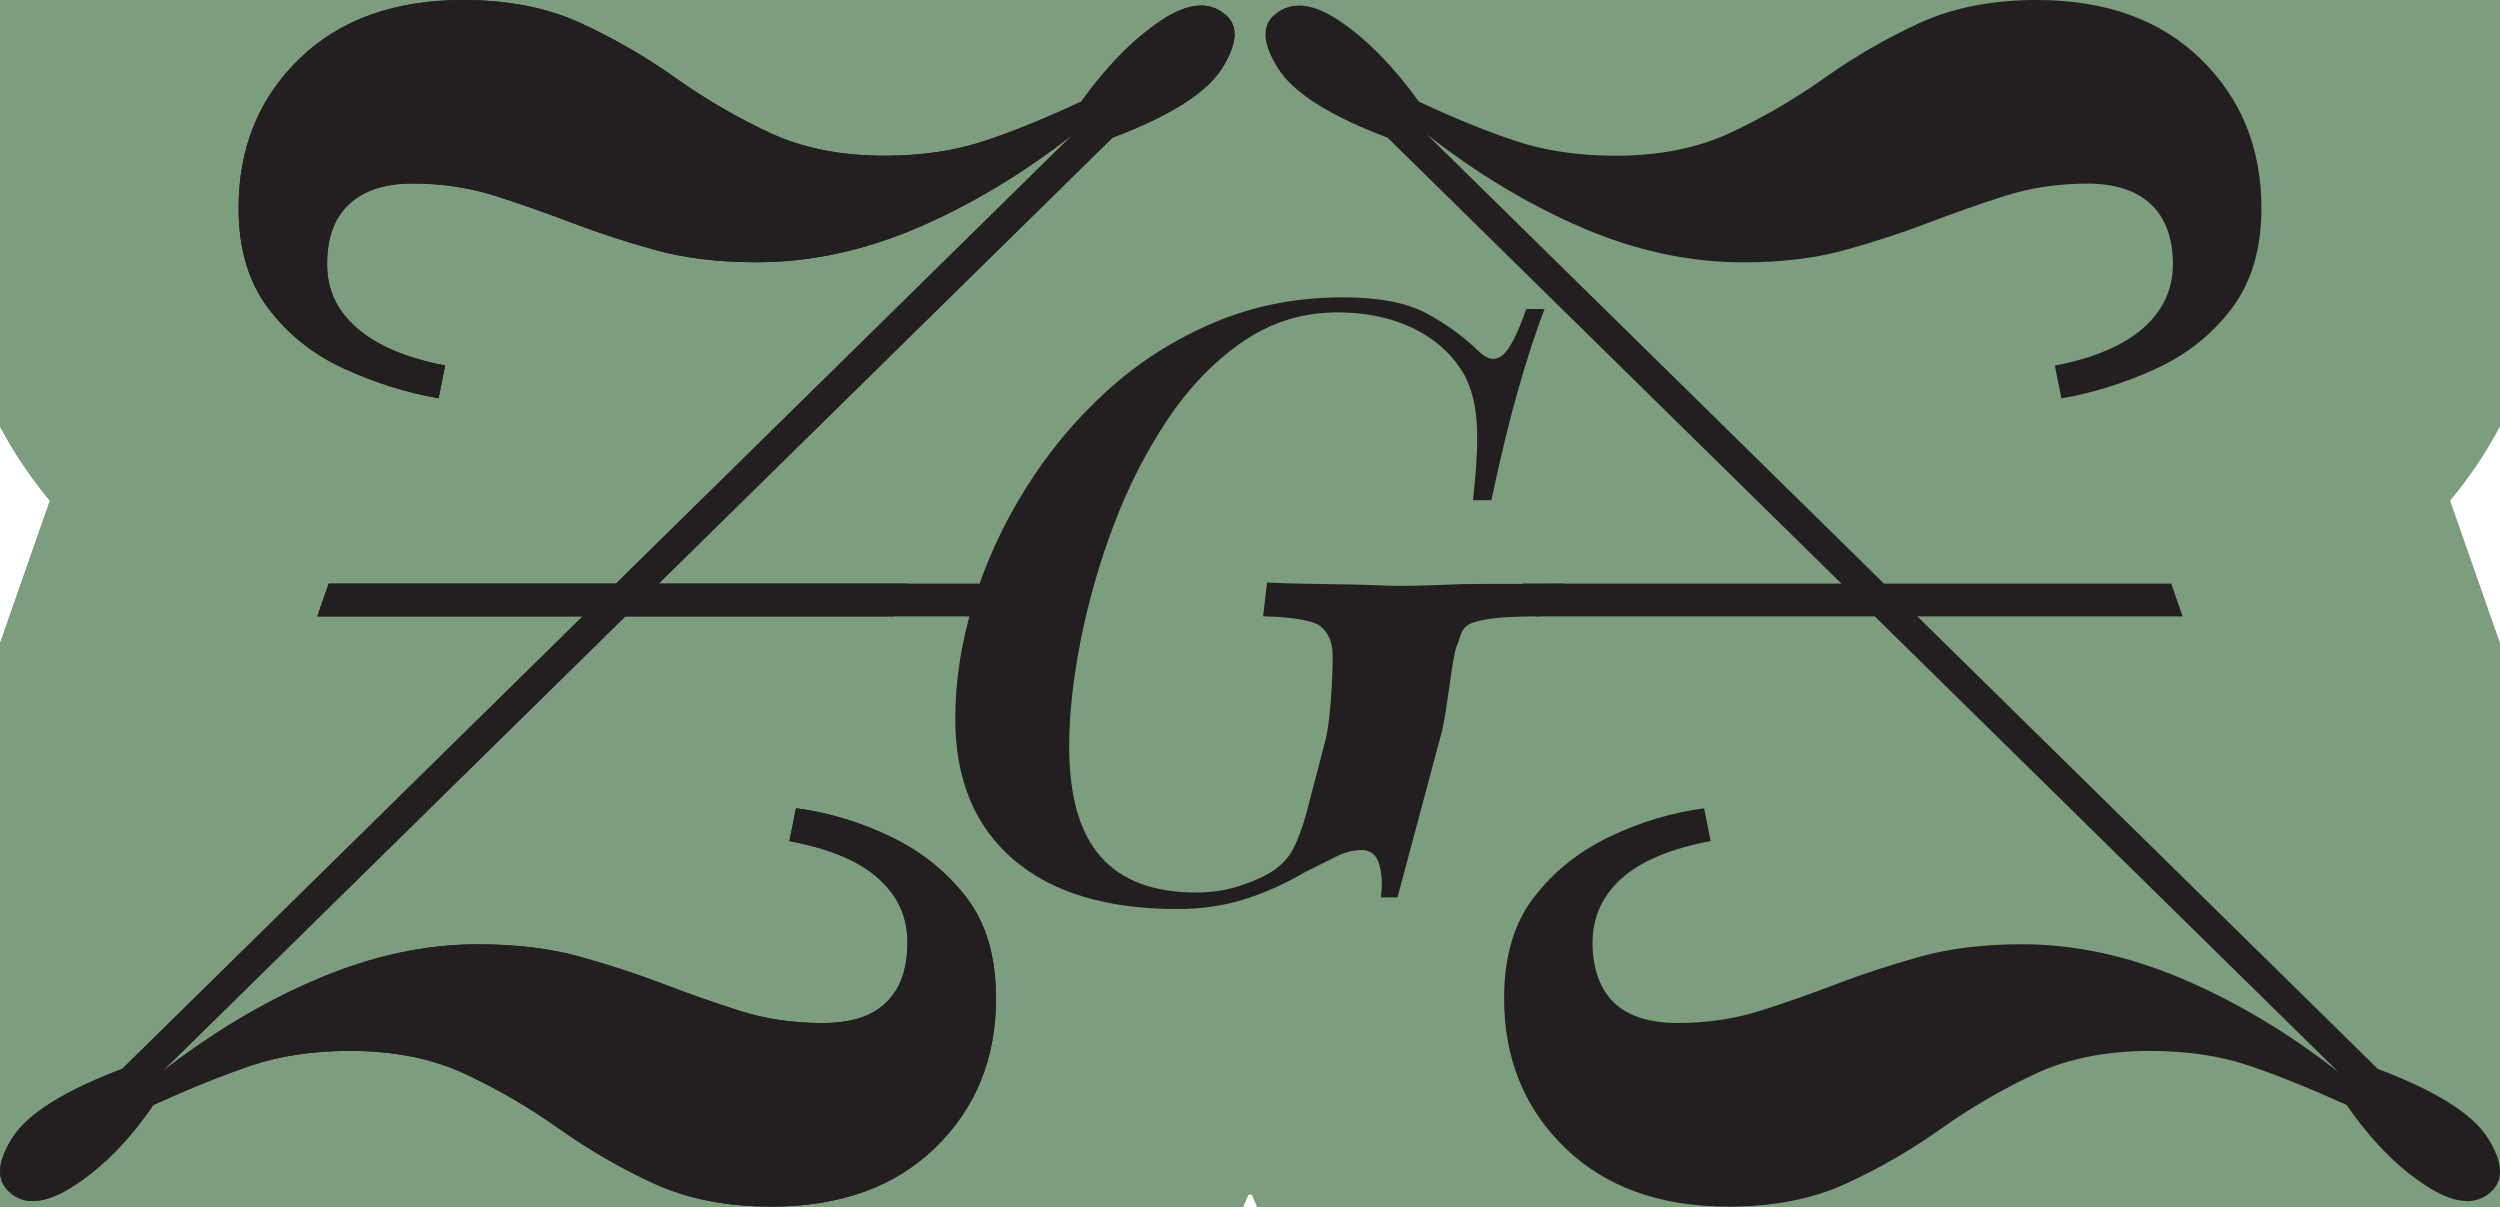
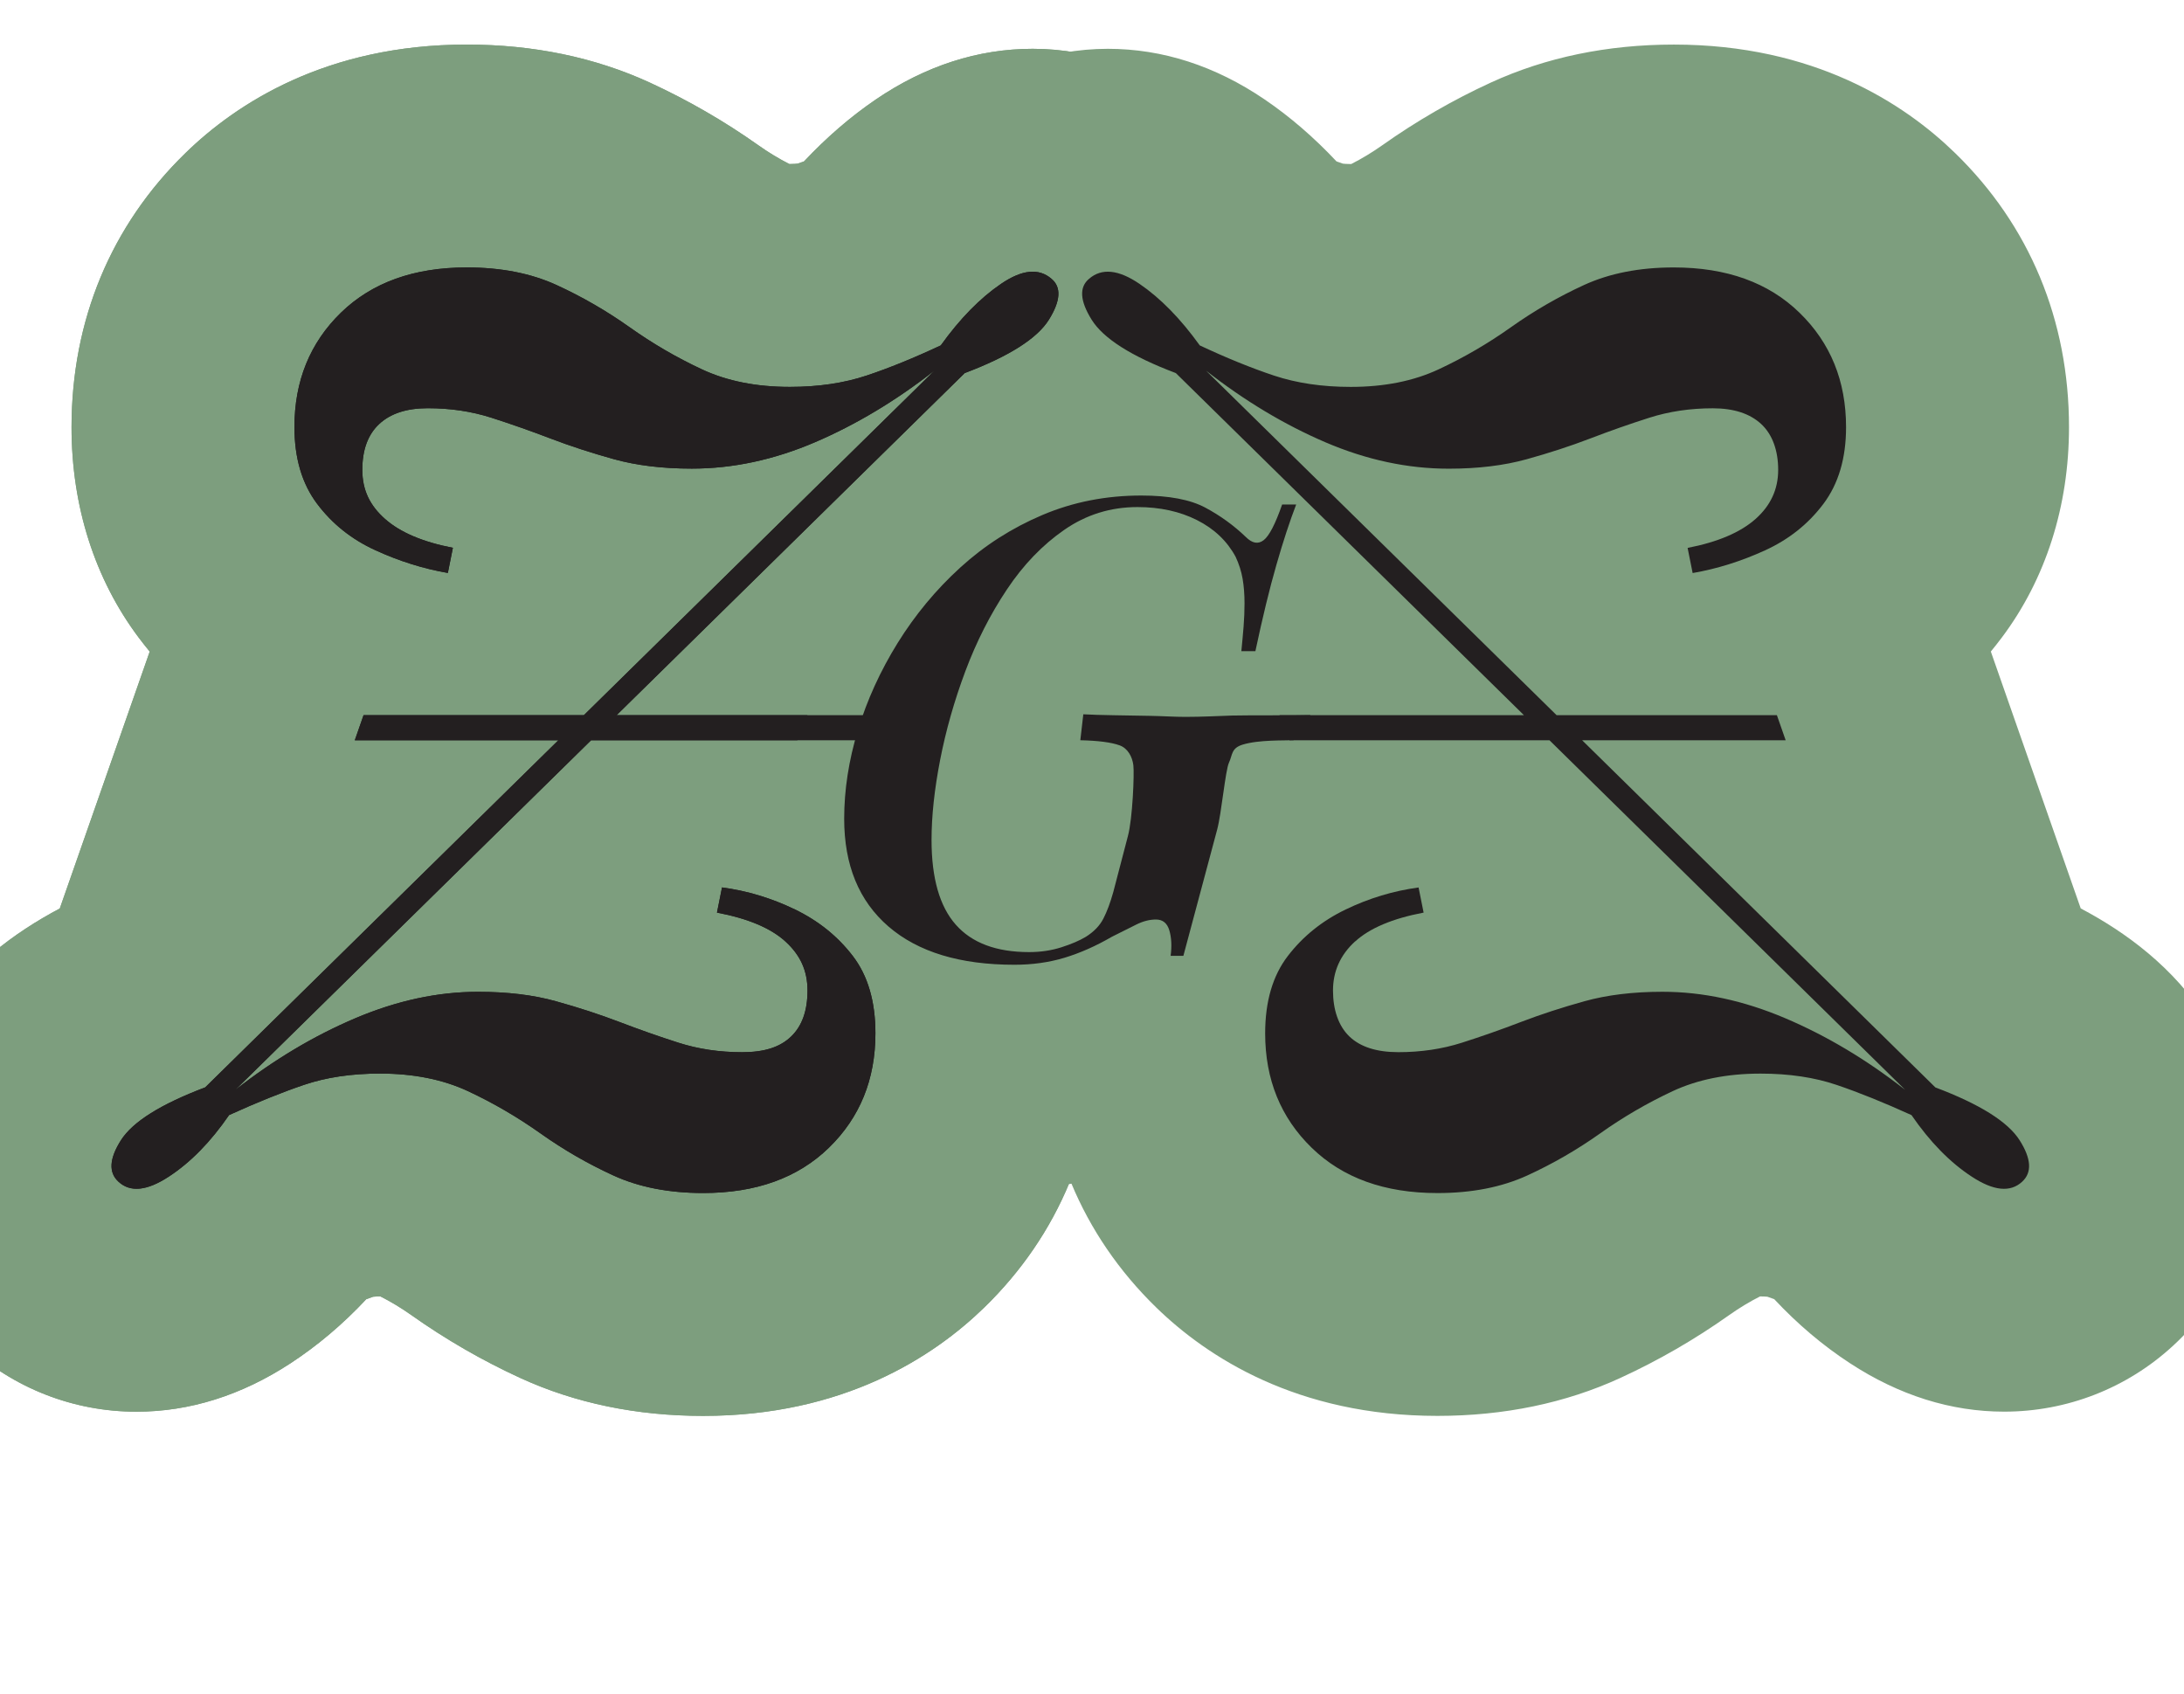
- <svg xmlns="http://www.w3.org/2000/svg" id="Layer_2" data-name="Layer 2" viewBox="0 0 430.24 207.65">
+ <svg xmlns="http://www.w3.org/2000/svg" id="Layer_2" data-name="Layer 2" viewBox="-25 -60 490 380">
  <defs>
    <style>
      .cls-1 {
        fill: #231f20;
      }

      .cls-2 {
        fill: #7d9e7e;
      }
    </style>
  </defs>
  <g id="Layer_1-2" data-name="Layer 1">
    <g>
      <g>
        <path d="M205.89,153.6c2.57,0,4.98-.36,7.22-1.07,2.24-.72,4.08-1.5,5.51-2.36,1.81-1.14,3.12-2.5,3.93-4.08.81-1.57,1.55-3.55,2.22-5.94l3.29-12.59c1.05-3.91,1.45-13.97,1.22-15.88-.24-1.91-1.24-3.8-3.1-4.47-1.86-.67-4.79-1.05-8.8-1.14l.67-5.82c1.91.1,4.17.17,6.79.21,2.62.05,5.36.1,8.22.14,2.86.05,5.48.23,7.87.23,3.81,0,7.32-.2,10.51-.3,3.19-.09,15.45-.01,17.55-.11l-3.78,5.64c-2.1.1-7.79-.12-11.43,1-2.57.79-2.24,2.32-3.05,4.04-.81,1.72-1.69,11.49-2.65,15.02l-7.58,28.32h-2.86c.29-2.19.19-4.1-.29-5.72-.48-1.62-1.48-2.43-3-2.43-1.43,0-2.91.38-4.43,1.14-1.53.76-3.34,1.67-5.44,2.72-3.62,2.1-7.18,3.67-10.66,4.72-3.48,1.05-7.22,1.57-11.23,1.57-12.21,0-21.62-2.86-28.25-8.58-6.63-5.72-9.94-13.78-9.94-24.17,0-6.48,1.02-13.11,3.08-19.88,2.05-6.77,5.03-13.3,8.94-19.6,3.91-6.29,8.58-11.92,14.02-16.88,5.44-4.96,11.59-8.89,18.45-11.8,6.87-2.91,14.25-4.36,22.17-4.36,6.2,0,10.99.91,14.37,2.72,3.38,1.81,6.41,4.01,9.08,6.58,1.43,1.43,2.76,1.67,4,.72,1.24-.95,2.62-3.62,4.15-8.01h3.15c-1.43,3.72-2.91,8.22-4.43,13.52-1.53,5.29-3.1,11.75-4.72,19.38h-3.15c.19-1.91.36-3.74.5-5.51.14-1.76.21-3.5.21-5.22,0-2-.14-3.84-.43-5.51-.29-1.67-.81-3.31-1.57-4.93-1.91-3.53-4.79-6.27-8.65-8.22-3.86-1.95-8.32-2.93-13.37-2.93-6.01,0-11.47,1.69-16.38,5.08-4.91,3.39-9.23,7.87-12.94,13.45-3.72,5.58-6.82,11.68-9.3,18.31-2.48,6.63-4.36,13.26-5.65,19.88-1.29,6.63-1.93,12.61-1.93,17.95,0,8.58,1.81,14.92,5.44,19.02,3.62,4.1,9.1,6.15,16.45,6.15Z" />
        <g>
          <path d="M135.86,144.73l1.13-5.64c5.64.75,11.1,2.4,16.36,4.94,5.26,2.54,9.59,6.02,12.98,10.44,3.39,4.42,5.08,10.2,5.08,17.35,0,10.35-3.48,18.9-10.44,25.67-6.96,6.77-16.36,10.16-28.21,10.16-7.71,0-14.44-1.32-20.17-3.95-5.74-2.63-11.19-5.78-16.36-9.45-5.18-3.67-10.58-6.81-16.22-9.45-5.64-2.63-12.23-3.95-19.75-3.95-6.4,0-12.09.85-17.07,2.54-4.99,1.69-10.58,3.95-16.79,6.77-4.14,6.02-8.65,10.63-13.54,13.82-4.89,3.2-8.65,3.57-11.28,1.13-2.26-2.07-2.07-5.17.56-9.31,2.64-4.14,8.93-8.08,18.9-11.85L184.66,23.13c-8.65,6.77-17.59,12.13-26.8,16.08-9.22,3.95-18.43,5.92-27.65,5.92-6.59,0-12.41-.71-17.49-2.12-5.08-1.41-9.83-2.96-14.25-4.65-4.42-1.69-8.84-3.24-13.26-4.66-4.42-1.41-9.17-2.12-14.25-2.12-4.7,0-8.32,1.18-10.86,3.53-2.54,2.35-3.81,5.78-3.81,10.3s1.69,8,5.08,11c3.39,3.01,8.46,5.18,15.24,6.49l-1.13,5.64c-5.46-.94-10.86-2.63-16.22-5.08-5.36-2.44-9.73-5.93-13.12-10.44-3.39-4.51-5.08-10.25-5.08-17.21,0-10.34,3.48-18.9,10.44-25.67C58.45,3.39,67.86,0,79.71,0c7.71,0,14.43,1.32,20.17,3.95,5.74,2.64,11.19,5.78,16.36,9.45,5.17,3.67,10.58,6.82,16.22,9.45,5.64,2.64,12.22,3.95,19.75,3.95,6.39,0,12.13-.85,17.21-2.54,5.08-1.69,10.62-3.95,16.65-6.77,4.32-6.02,8.84-10.62,13.54-13.82,4.7-3.2,8.46-3.57,11.29-1.13,2.26,1.88,2.07,4.94-.56,9.17-2.64,4.23-8.94,8.23-18.9,11.99L27.8,184.51c8.65-6.77,17.63-12.13,26.94-16.08,9.31-3.95,18.48-5.92,27.51-5.92,6.58,0,12.41.7,17.49,2.12,5.08,1.41,9.83,2.96,14.25,4.65,4.42,1.69,8.84,3.25,13.26,4.66,4.42,1.41,9.17,2.12,14.25,2.12s8.56-1.17,11-3.53c2.44-2.35,3.67-5.78,3.67-10.3s-1.65-7.99-4.94-11c-3.29-3.01-8.42-5.17-15.38-6.49ZM54.6,106.08l1.97-5.64h99.59l-2.26,5.64H54.6Z" />
          <path d="M135.86,144.73l1.13-5.64c5.64.75,11.1,2.4,16.36,4.94,5.26,2.54,9.59,6.02,12.98,10.44,3.39,4.42,5.08,10.2,5.08,17.35,0,10.35-3.48,18.9-10.44,25.67-6.96,6.77-16.36,10.16-28.21,10.16-7.71,0-14.44-1.32-20.17-3.95-5.74-2.63-11.19-5.78-16.36-9.45-5.18-3.67-10.58-6.81-16.22-9.45-5.64-2.63-12.23-3.95-19.75-3.95-6.4,0-12.09.85-17.07,2.54-4.99,1.69-10.58,3.95-16.79,6.77-4.14,6.02-8.65,10.63-13.54,13.82-4.89,3.2-8.65,3.57-11.28,1.13-2.26-2.07-2.07-5.17.56-9.31,2.64-4.14,8.93-8.08,18.9-11.85L184.66,23.13c-8.65,6.77-17.59,12.13-26.8,16.08-9.22,3.95-18.43,5.92-27.65,5.92-6.59,0-12.41-.71-17.49-2.12-5.08-1.41-9.83-2.96-14.25-4.65-4.42-1.69-8.84-3.24-13.26-4.66-4.42-1.41-9.17-2.12-14.25-2.12-4.7,0-8.32,1.18-10.86,3.53-2.54,2.35-3.81,5.78-3.81,10.3s1.69,8,5.08,11c3.39,3.01,8.46,5.18,15.24,6.49l-1.13,5.64c-5.46-.94-10.86-2.63-16.22-5.08-5.36-2.44-9.73-5.93-13.12-10.44-3.39-4.51-5.08-10.25-5.08-17.21,0-10.34,3.48-18.9,10.44-25.67C58.45,3.39,67.86,0,79.71,0c7.71,0,14.43,1.32,20.17,3.95,5.74,2.64,11.19,5.78,16.36,9.45,5.17,3.67,10.58,6.82,16.22,9.45,5.64,2.64,12.22,3.95,19.75,3.95,6.39,0,12.13-.85,17.21-2.54,5.08-1.69,10.62-3.95,16.65-6.77,4.32-6.02,8.84-10.62,13.54-13.82,4.7-3.2,8.46-3.57,11.29-1.13,2.26,1.88,2.07,4.94-.56,9.17-2.64,4.23-8.94,8.23-18.9,11.99L27.8,184.51c8.65-6.77,17.63-12.13,26.94-16.08,9.31-3.95,18.48-5.92,27.51-5.92,6.58,0,12.41.7,17.49,2.12,5.08,1.41,9.83,2.96,14.25,4.65,4.42,1.69,8.84,3.25,13.26,4.66,4.42,1.41,9.17,2.12,14.25,2.12s8.56-1.17,11-3.53c2.44-2.35,3.67-5.78,3.67-10.3s-1.65-7.99-4.94-11c-3.29-3.01-8.42-5.17-15.38-6.49ZM54.6,106.08l1.97-5.64h119.59l-2.26,5.64H54.6Z" />
          <path d="M279.01,151.22c-3.29,3.01-4.94,6.68-4.94,11s1.23,7.95,3.67,10.3c2.45,2.35,6.11,3.53,11,3.53,5.08,0,9.83-.71,14.25-2.12,4.42-1.41,8.84-2.96,13.26-4.66,4.42-1.69,9.17-3.24,14.25-4.65,5.08-1.41,10.91-2.12,17.49-2.12,9.03,0,18.2,1.97,27.51,5.92,9.31,3.95,18.29,9.31,26.94,16.08L238.81,23.7c-9.97-3.76-16.27-7.76-18.9-11.99-2.63-4.23-2.82-7.29-.56-9.17,2.82-2.44,6.59-2.07,11.29,1.13,4.7,3.2,9.22,7.81,13.54,13.82,6.02,2.82,11.57,5.08,16.65,6.77,5.08,1.69,10.82,2.54,17.21,2.54,7.53,0,14.11-1.31,19.75-3.95,5.64-2.63,11.05-5.78,16.22-9.45,5.18-3.67,10.63-6.82,16.36-9.45C336.1,1.32,342.82,0,350.53,0c11.85,0,21.26,3.39,28.21,10.16,6.96,6.77,10.44,15.33,10.44,25.67,0,6.96-1.69,12.7-5.08,17.21-3.39,4.51-7.76,8-13.12,10.44-5.36,2.45-10.77,4.14-16.22,5.08l-1.13-5.64c6.77-1.31,11.85-3.48,15.24-6.49,3.39-3.01,5.08-6.67,5.08-11s-1.27-7.94-3.81-10.3c-2.54-2.35-6.16-3.53-10.86-3.53-5.08,0-9.83.71-14.25,2.12-4.42,1.41-8.84,2.96-13.26,4.66-4.42,1.69-9.17,3.24-14.25,4.65-5.08,1.41-10.91,2.12-17.49,2.12-9.21,0-18.43-1.97-27.65-5.92-9.21-3.95-18.15-9.31-26.8-16.08l163.64,160.81c9.97,3.76,16.27,7.71,18.9,11.85,2.63,4.14,2.82,7.24.56,9.31-2.64,2.44-6.4,2.07-11.28-1.13-4.89-3.19-9.4-7.8-13.54-13.82-6.21-2.82-11.8-5.08-16.79-6.77-4.98-1.69-10.67-2.54-17.07-2.54-7.52,0-14.11,1.32-19.75,3.95-5.64,2.64-11.05,5.78-16.22,9.45-5.17,3.67-10.62,6.82-16.36,9.45-5.74,2.63-12.46,3.95-20.17,3.95-11.85,0-21.25-3.39-28.21-10.16-6.96-6.77-10.44-15.33-10.44-25.67,0-7.15,1.69-12.93,5.08-17.35,3.39-4.42,7.71-7.9,12.98-10.44,5.27-2.54,10.72-4.18,16.36-4.94l1.13,5.64c-6.96,1.32-12.08,3.48-15.38,6.49ZM264.33,106.08l-2.26-5.64h111.59s1.97,5.64,1.97,5.64h-111.31Z" />
        </g>
      </g>
      <g>
        <path class="cls-2" d="M202.6,206.46c-7.59,0-14.79-.67-21.59-2h-.32v-.06c-15.02-2.99-28.09-9.24-39.02-18.67-17.58-15.17-27.27-37.2-27.27-62.02,0-11.37,1.76-22.94,5.22-34.38,3.31-10.92,8.13-21.52,14.32-31.49,6.31-10.16,13.98-19.39,22.79-27.42,9.6-8.76,20.58-15.79,32.64-20.9,13.05-5.53,27.07-8.33,41.68-8.33,7.11,0,13.69.66,19.81,2h87.74l-17.23,44.79,44.29-2.03-72.97,108.91-.56.03-13.27,49.56h-57.21c-6.17,1.33-12.55,2-19.07,2Z" />
        <g>
          <path class="cls-2" d="M132.75,257.65c-14.93,0-28.73-2.86-41.03-8.51-8.52-3.91-16.75-8.66-24.44-14.11-2.25-1.59-4.53-2.97-6.92-4.18-.04,0-.08,0-.13,0-.76,0-1.26.04-1.53.07-.49.17-1,.35-1.52.55-5.24,5.6-10.93,10.41-17,14.38-11.01,7.2-22.65,10.86-34.57,10.86-14.13,0-27.63-5.28-38-14.87-12.14-11.21-18.52-27.1-17.52-43.62.61-10.1,3.92-19.94,9.83-29.23,7.62-11.95,18.33-19.79,28.49-25.17l20.18-57.64c-.84-1.02-1.66-2.06-2.46-3.12-9.87-13.16-15.08-29.48-15.08-47.22C-8.94,11.86-.1-9.41,16.63-25.68c11.39-11.09,31.59-24.32,63.08-24.32,14.92,0,28.72,2.86,41.02,8.5,8.56,3.94,16.77,8.67,24.43,14.1,2.24,1.59,4.56,2.99,6.93,4.2.04,0,.08,0,.13,0,.94,0,1.51-.06,1.75-.09.46-.16.93-.32,1.42-.5,5.06-5.38,10.44-10.03,16.09-13.88,11.11-7.56,22.96-11.38,35.22-11.38,13.38,0,26.33,4.78,36.54,13.46,21.38,18.1,25.32,48.34,9.55,73.71-7.45,11.96-17.92,19.85-27.96,25.29l-22.48,56.19c1.26,1.44,2.48,2.92,3.65,4.45,10.08,13.16,15.4,29.67,15.4,47.77,0,23.96-8.84,45.23-25.56,61.5-11.41,11.1-31.61,24.33-63.09,24.33Z" />
          <path class="cls-2" d="M132.75,257.65c-14.93,0-28.73-2.86-41.03-8.51-8.52-3.91-16.75-8.66-24.44-14.11-2.25-1.59-4.53-2.97-6.92-4.18-.04,0-.08,0-.13,0-.76,0-1.26.04-1.53.07-.49.17-1,.35-1.52.55-5.24,5.6-10.93,10.41-17,14.38-11.01,7.2-22.65,10.86-34.57,10.86-14.13,0-27.63-5.28-38-14.87-12.14-11.21-18.52-27.1-17.52-43.62.61-10.1,3.92-19.94,9.83-29.23,7.62-11.95,18.33-19.79,28.49-25.17l20.18-57.64c-.84-1.02-1.66-2.06-2.46-3.12-9.87-13.16-15.08-29.48-15.08-47.22C-8.94,11.86-.1-9.41,16.63-25.68c11.39-11.09,31.59-24.32,63.08-24.32,14.92,0,28.72,2.86,41.02,8.5,8.56,3.94,16.77,8.67,24.43,14.1,2.24,1.59,4.56,2.99,6.93,4.2.04,0,.08,0,.13,0,.94,0,1.51-.06,1.75-.09.46-.16.93-.32,1.42-.5,5.06-5.38,10.44-10.03,16.09-13.88,11.11-7.56,22.96-11.38,35.22-11.38,13.38,0,26.33,4.78,36.54,13.46,21.38,18.1,25.32,48.34,9.55,73.71-2.93,4.7-6.33,8.78-9.98,12.32h7.21l-35.33,88.31c4.42,10.01,6.71,21.2,6.71,33.07,0,23.96-8.84,45.23-25.56,61.5-11.41,11.1-31.61,24.33-63.09,24.33Z" />
          <path class="cls-2" d="M297.49,257.65c-31.48,0-51.68-13.23-63.08-24.32-16.73-16.29-25.57-37.55-25.57-61.51,0-15.43,3.87-29.71,11.24-41.73l-31.37-78.44c-4.14-3.81-7.98-8.27-11.24-13.51-5.75-9.25-8.97-18.94-9.58-28.82-1.07-17.36,5.88-33.7,19.09-44.89,10.21-8.7,23.18-13.48,36.57-13.48,12.26,0,24.11,3.83,35.2,11.37,5.67,3.86,11.05,8.5,16.11,13.89.48.18.96.34,1.42.5.24.03.81.09,1.75.09.04,0,.09,0,.13,0,2.38-1.21,4.69-2.61,6.92-4.18,7.68-5.44,15.88-10.18,24.41-14.1,12.34-5.66,26.14-8.52,41.06-8.52,31.49,0,51.69,13.23,63.09,24.33,16.72,16.26,25.56,37.53,25.56,61.5,0,17.73-5.21,34.06-15.08,47.21-.8,1.06-1.62,2.11-2.46,3.13l20.17,57.63c10.16,5.37,20.86,13.2,28.46,25.12,5.94,9.35,9.25,19.18,9.86,29.29,1,16.56-5.41,32.48-17.59,43.69-10.36,9.55-23.82,14.8-37.92,14.8-11.92,0-23.56-3.66-34.59-10.87-6.07-3.96-11.75-8.77-16.99-14.37-.52-.19-1.03-.37-1.52-.54-.26-.03-.76-.07-1.53-.07-.04,0-.09,0-.13,0-2.38,1.2-4.66,2.59-6.93,4.19-7.67,5.44-15.9,10.19-24.44,14.11-12.28,5.64-26.09,8.5-41.01,8.5Z" />
        </g>
      </g>
      <g>
        <path class="cls-1" d="M205.89,153.6c2.57,0,4.98-.36,7.22-1.07,2.24-.72,4.08-1.5,5.51-2.36,1.81-1.14,3.12-2.5,3.93-4.08.81-1.57,1.55-3.55,2.22-5.94l3.29-12.59c1.05-3.91,1.45-13.97,1.22-15.88-.24-1.91-1.24-3.8-3.1-4.47-1.86-.67-4.79-1.05-8.8-1.14l.67-5.82c1.91.1,4.17.17,6.79.21,2.62.05,5.36.1,8.22.14,2.86.05,5.48.23,7.87.23,3.81,0,7.32-.2,10.51-.3,3.19-.09,15.45-.01,17.55-.11l-3.78,5.64c-2.1.1-7.79-.12-11.43,1-2.57.79-2.24,2.32-3.05,4.04-.81,1.72-1.69,11.49-2.65,15.02l-7.58,28.32h-2.86c.29-2.19.19-4.1-.29-5.72-.48-1.62-1.48-2.43-3-2.43-1.43,0-2.91.38-4.43,1.14-1.53.76-3.34,1.67-5.44,2.72-3.62,2.1-7.18,3.67-10.66,4.72-3.48,1.05-7.22,1.57-11.23,1.57-12.21,0-21.62-2.86-28.25-8.58-6.63-5.72-9.94-13.78-9.94-24.17,0-6.48,1.02-13.11,3.08-19.88,2.05-6.77,5.03-13.3,8.94-19.6,3.91-6.29,8.58-11.92,14.02-16.88,5.44-4.96,11.59-8.89,18.45-11.8,6.87-2.91,14.25-4.36,22.17-4.36,6.2,0,10.99.91,14.37,2.72,3.38,1.81,6.41,4.01,9.08,6.58,1.43,1.43,2.76,1.67,4,.72,1.24-.95,2.62-3.62,4.15-8.01h3.15c-1.43,3.72-2.91,8.22-4.43,13.52-1.53,5.29-3.1,11.75-4.72,19.38h-3.15c.19-1.91.36-3.74.5-5.51.14-1.76.21-3.5.21-5.22,0-2-.14-3.84-.43-5.51-.29-1.67-.81-3.31-1.57-4.93-1.91-3.53-4.79-6.27-8.65-8.22-3.86-1.95-8.32-2.93-13.37-2.93-6.01,0-11.47,1.69-16.38,5.08-4.91,3.39-9.23,7.87-12.94,13.45-3.72,5.58-6.82,11.68-9.3,18.31-2.48,6.63-4.36,13.26-5.65,19.88-1.29,6.63-1.93,12.61-1.93,17.95,0,8.58,1.81,14.92,5.44,19.02,3.62,4.1,9.1,6.15,16.45,6.15Z" />
        <g>
          <path class="cls-1" d="M135.86,144.73l1.13-5.64c5.64.75,11.1,2.4,16.36,4.94,5.26,2.54,9.59,6.02,12.98,10.44,3.39,4.42,5.08,10.2,5.08,17.35,0,10.35-3.48,18.9-10.44,25.67-6.96,6.77-16.36,10.16-28.21,10.16-7.71,0-14.44-1.32-20.17-3.95-5.74-2.63-11.19-5.78-16.36-9.45-5.18-3.67-10.58-6.81-16.22-9.45-5.64-2.63-12.23-3.95-19.75-3.95-6.4,0-12.09.85-17.07,2.54-4.99,1.69-10.58,3.95-16.79,6.77-4.14,6.02-8.65,10.63-13.54,13.82-4.89,3.2-8.65,3.57-11.28,1.13-2.26-2.07-2.07-5.17.56-9.31,2.64-4.14,8.93-8.08,18.9-11.85L184.66,23.13c-8.65,6.77-17.59,12.13-26.8,16.08-9.22,3.95-18.43,5.92-27.65,5.92-6.59,0-12.41-.71-17.49-2.12-5.08-1.41-9.83-2.96-14.25-4.65-4.42-1.69-8.84-3.24-13.26-4.66-4.42-1.41-9.17-2.12-14.25-2.12-4.7,0-8.32,1.18-10.86,3.53-2.54,2.35-3.81,5.78-3.81,10.3s1.69,8,5.08,11c3.39,3.01,8.46,5.18,15.24,6.49l-1.13,5.64c-5.46-.94-10.86-2.63-16.22-5.08-5.36-2.44-9.73-5.93-13.12-10.44-3.39-4.51-5.08-10.25-5.08-17.21,0-10.34,3.48-18.9,10.44-25.67C58.45,3.39,67.86,0,79.71,0c7.71,0,14.43,1.32,20.17,3.95,5.74,2.64,11.19,5.78,16.36,9.45,5.17,3.67,10.58,6.82,16.22,9.45,5.64,2.64,12.22,3.95,19.75,3.95,6.39,0,12.13-.85,17.21-2.54,5.08-1.69,10.62-3.95,16.65-6.77,4.32-6.02,8.84-10.62,13.54-13.82,4.7-3.2,8.46-3.57,11.29-1.13,2.26,1.88,2.07,4.94-.56,9.17-2.64,4.23-8.94,8.23-18.9,11.99L27.8,184.51c8.65-6.77,17.63-12.13,26.94-16.08,9.31-3.95,18.48-5.92,27.51-5.92,6.58,0,12.41.7,17.49,2.12,5.08,1.41,9.83,2.96,14.25,4.65,4.42,1.69,8.84,3.25,13.26,4.66,4.42,1.41,9.17,2.12,14.25,2.12s8.56-1.17,11-3.53c2.44-2.35,3.67-5.78,3.67-10.3s-1.65-7.99-4.94-11c-3.29-3.01-8.42-5.17-15.38-6.49ZM54.6,106.08l1.97-5.64h99.59l-2.26,5.64H54.6Z" />
          <path class="cls-1" d="M135.86,144.73l1.13-5.64c5.64.75,11.1,2.4,16.36,4.94,5.26,2.54,9.59,6.02,12.98,10.44,3.39,4.42,5.08,10.2,5.08,17.35,0,10.35-3.48,18.9-10.44,25.67-6.96,6.77-16.36,10.16-28.21,10.16-7.71,0-14.44-1.32-20.17-3.95-5.74-2.63-11.19-5.78-16.36-9.45-5.18-3.67-10.58-6.81-16.22-9.45-5.64-2.63-12.23-3.95-19.75-3.95-6.4,0-12.09.85-17.07,2.54-4.99,1.69-10.58,3.95-16.79,6.77-4.14,6.02-8.65,10.63-13.54,13.82-4.89,3.2-8.65,3.57-11.28,1.13-2.26-2.07-2.07-5.17.56-9.31,2.64-4.14,8.93-8.08,18.9-11.85L184.66,23.13c-8.65,6.77-17.59,12.13-26.8,16.08-9.22,3.95-18.43,5.92-27.65,5.92-6.59,0-12.41-.71-17.49-2.12-5.08-1.41-9.83-2.96-14.25-4.65-4.42-1.69-8.84-3.24-13.26-4.66-4.42-1.41-9.17-2.12-14.25-2.12-4.7,0-8.32,1.18-10.86,3.53-2.54,2.35-3.81,5.78-3.81,10.3s1.69,8,5.08,11c3.39,3.01,8.46,5.18,15.24,6.49l-1.13,5.64c-5.46-.94-10.86-2.63-16.22-5.08-5.36-2.44-9.73-5.93-13.12-10.44-3.39-4.51-5.08-10.25-5.08-17.21,0-10.34,3.48-18.9,10.44-25.67C58.45,3.39,67.86,0,79.71,0c7.71,0,14.43,1.32,20.17,3.95,5.74,2.64,11.19,5.78,16.36,9.45,5.17,3.67,10.58,6.82,16.22,9.45,5.64,2.64,12.22,3.95,19.75,3.95,6.39,0,12.13-.85,17.21-2.54,5.08-1.69,10.62-3.95,16.65-6.77,4.32-6.02,8.84-10.62,13.54-13.82,4.7-3.2,8.46-3.57,11.29-1.13,2.26,1.88,2.07,4.94-.56,9.17-2.64,4.23-8.94,8.23-18.9,11.99L27.8,184.51c8.65-6.77,17.63-12.13,26.94-16.08,9.31-3.95,18.48-5.92,27.51-5.92,6.58,0,12.41.7,17.49,2.12,5.08,1.41,9.83,2.96,14.25,4.65,4.42,1.69,8.84,3.25,13.26,4.66,4.42,1.41,9.17,2.12,14.25,2.12s8.56-1.17,11-3.53c2.44-2.35,3.67-5.78,3.67-10.3s-1.65-7.99-4.94-11c-3.29-3.01-8.42-5.17-15.38-6.49ZM54.6,106.08l1.97-5.64h119.59l-2.26,5.64H54.6Z" />
          <path class="cls-1" d="M279.01,151.22c-3.29,3.01-4.94,6.68-4.94,11s1.23,7.95,3.67,10.3c2.45,2.35,6.11,3.53,11,3.53,5.08,0,9.83-.71,14.25-2.12,4.42-1.41,8.84-2.96,13.26-4.66,4.42-1.69,9.17-3.24,14.25-4.65,5.08-1.41,10.91-2.12,17.49-2.12,9.03,0,18.2,1.97,27.51,5.92,9.31,3.95,18.29,9.31,26.94,16.08L238.81,23.7c-9.97-3.76-16.27-7.76-18.9-11.99-2.63-4.23-2.82-7.29-.56-9.17,2.82-2.44,6.59-2.07,11.29,1.13,4.7,3.2,9.22,7.81,13.54,13.82,6.02,2.82,11.57,5.08,16.65,6.77,5.08,1.69,10.82,2.54,17.21,2.54,7.53,0,14.11-1.31,19.75-3.95,5.64-2.63,11.05-5.78,16.22-9.45,5.18-3.67,10.63-6.82,16.36-9.45C336.1,1.32,342.82,0,350.53,0c11.85,0,21.26,3.39,28.21,10.16,6.96,6.77,10.44,15.33,10.44,25.67,0,6.96-1.69,12.7-5.08,17.21-3.39,4.51-7.76,8-13.12,10.44-5.36,2.45-10.77,4.14-16.22,5.08l-1.13-5.64c6.77-1.31,11.85-3.48,15.24-6.49,3.39-3.01,5.08-6.67,5.08-11s-1.27-7.94-3.81-10.3c-2.54-2.35-6.16-3.53-10.86-3.53-5.08,0-9.83.71-14.25,2.12-4.42,1.41-8.84,2.96-13.26,4.66-4.42,1.69-9.17,3.24-14.25,4.65-5.08,1.41-10.91,2.12-17.49,2.12-9.21,0-18.43-1.97-27.65-5.92-9.21-3.95-18.15-9.31-26.8-16.08l163.64,160.81c9.97,3.76,16.27,7.71,18.9,11.85,2.63,4.14,2.82,7.24.56,9.31-2.64,2.44-6.4,2.07-11.28-1.13-4.89-3.19-9.4-7.8-13.54-13.82-6.21-2.82-11.8-5.08-16.79-6.77-4.98-1.69-10.67-2.54-17.07-2.54-7.52,0-14.11,1.32-19.75,3.95-5.64,2.64-11.05,5.78-16.22,9.45-5.17,3.67-10.62,6.82-16.36,9.45-5.74,2.63-12.46,3.95-20.17,3.95-11.85,0-21.25-3.39-28.21-10.16-6.96-6.77-10.44-15.33-10.44-25.67,0-7.15,1.69-12.93,5.08-17.35,3.39-4.42,7.71-7.9,12.98-10.44,5.27-2.54,10.72-4.18,16.36-4.94l1.13,5.64c-6.96,1.32-12.08,3.48-15.38,6.49ZM264.33,106.08l-2.26-5.64h111.59s1.97,5.64,1.97,5.64h-111.31Z" />
        </g>
      </g>
    </g>
  </g>
</svg>
